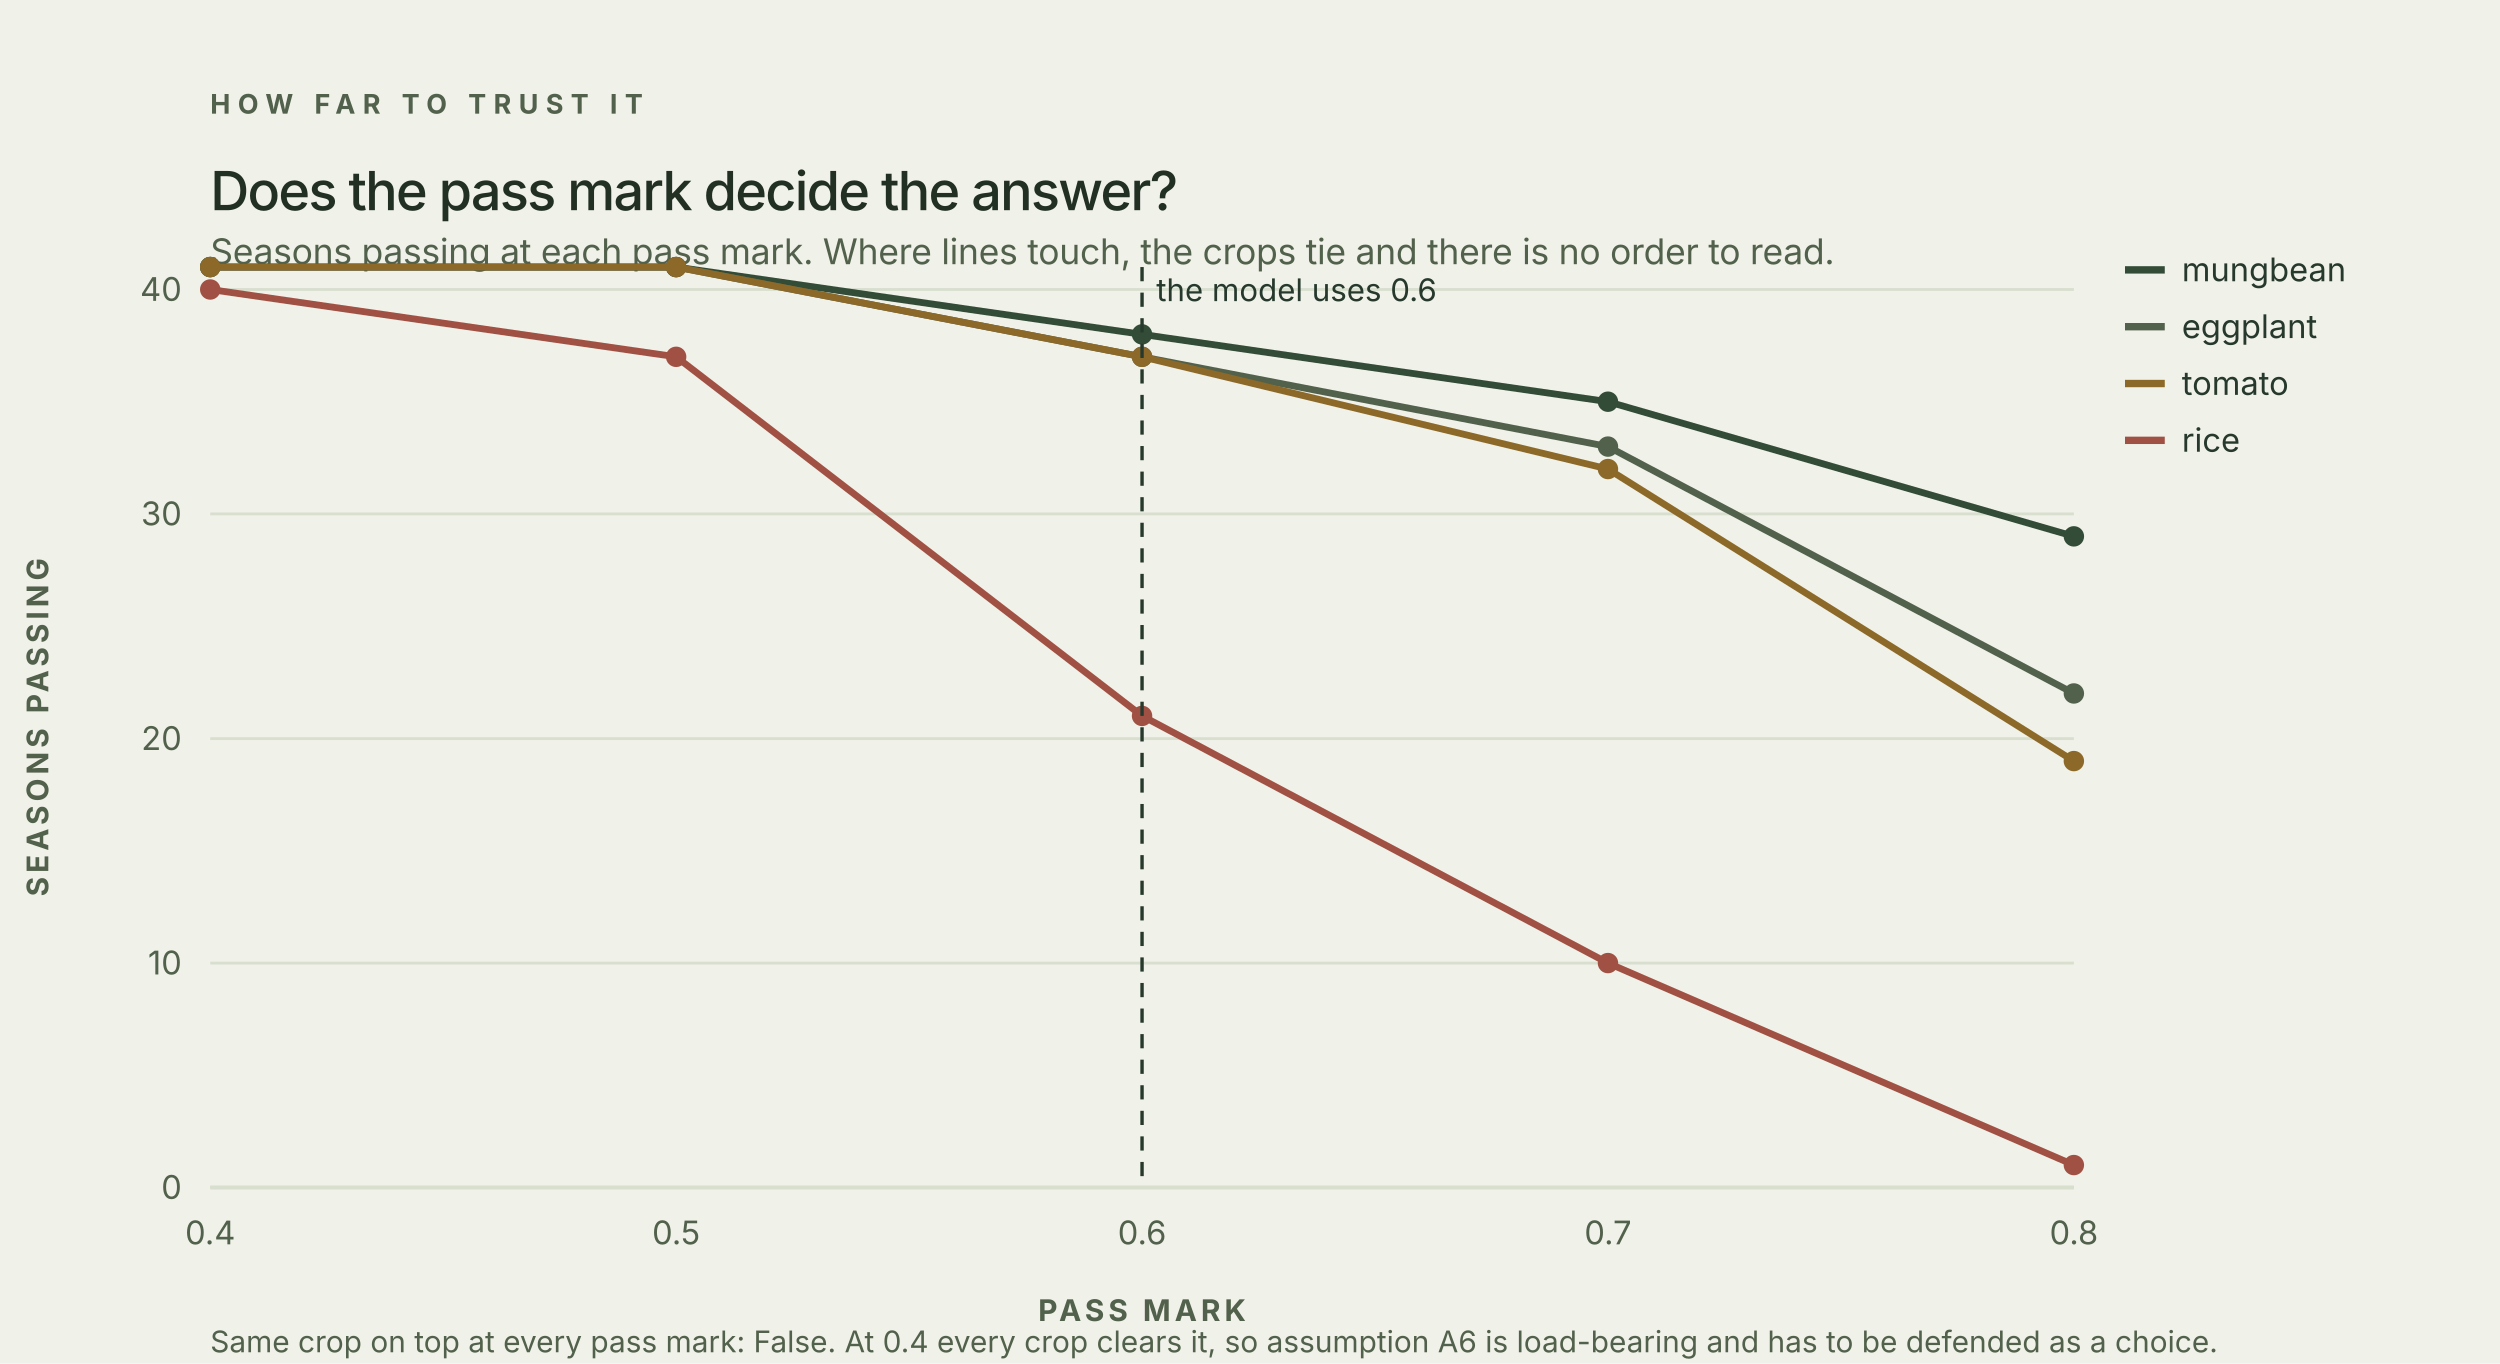
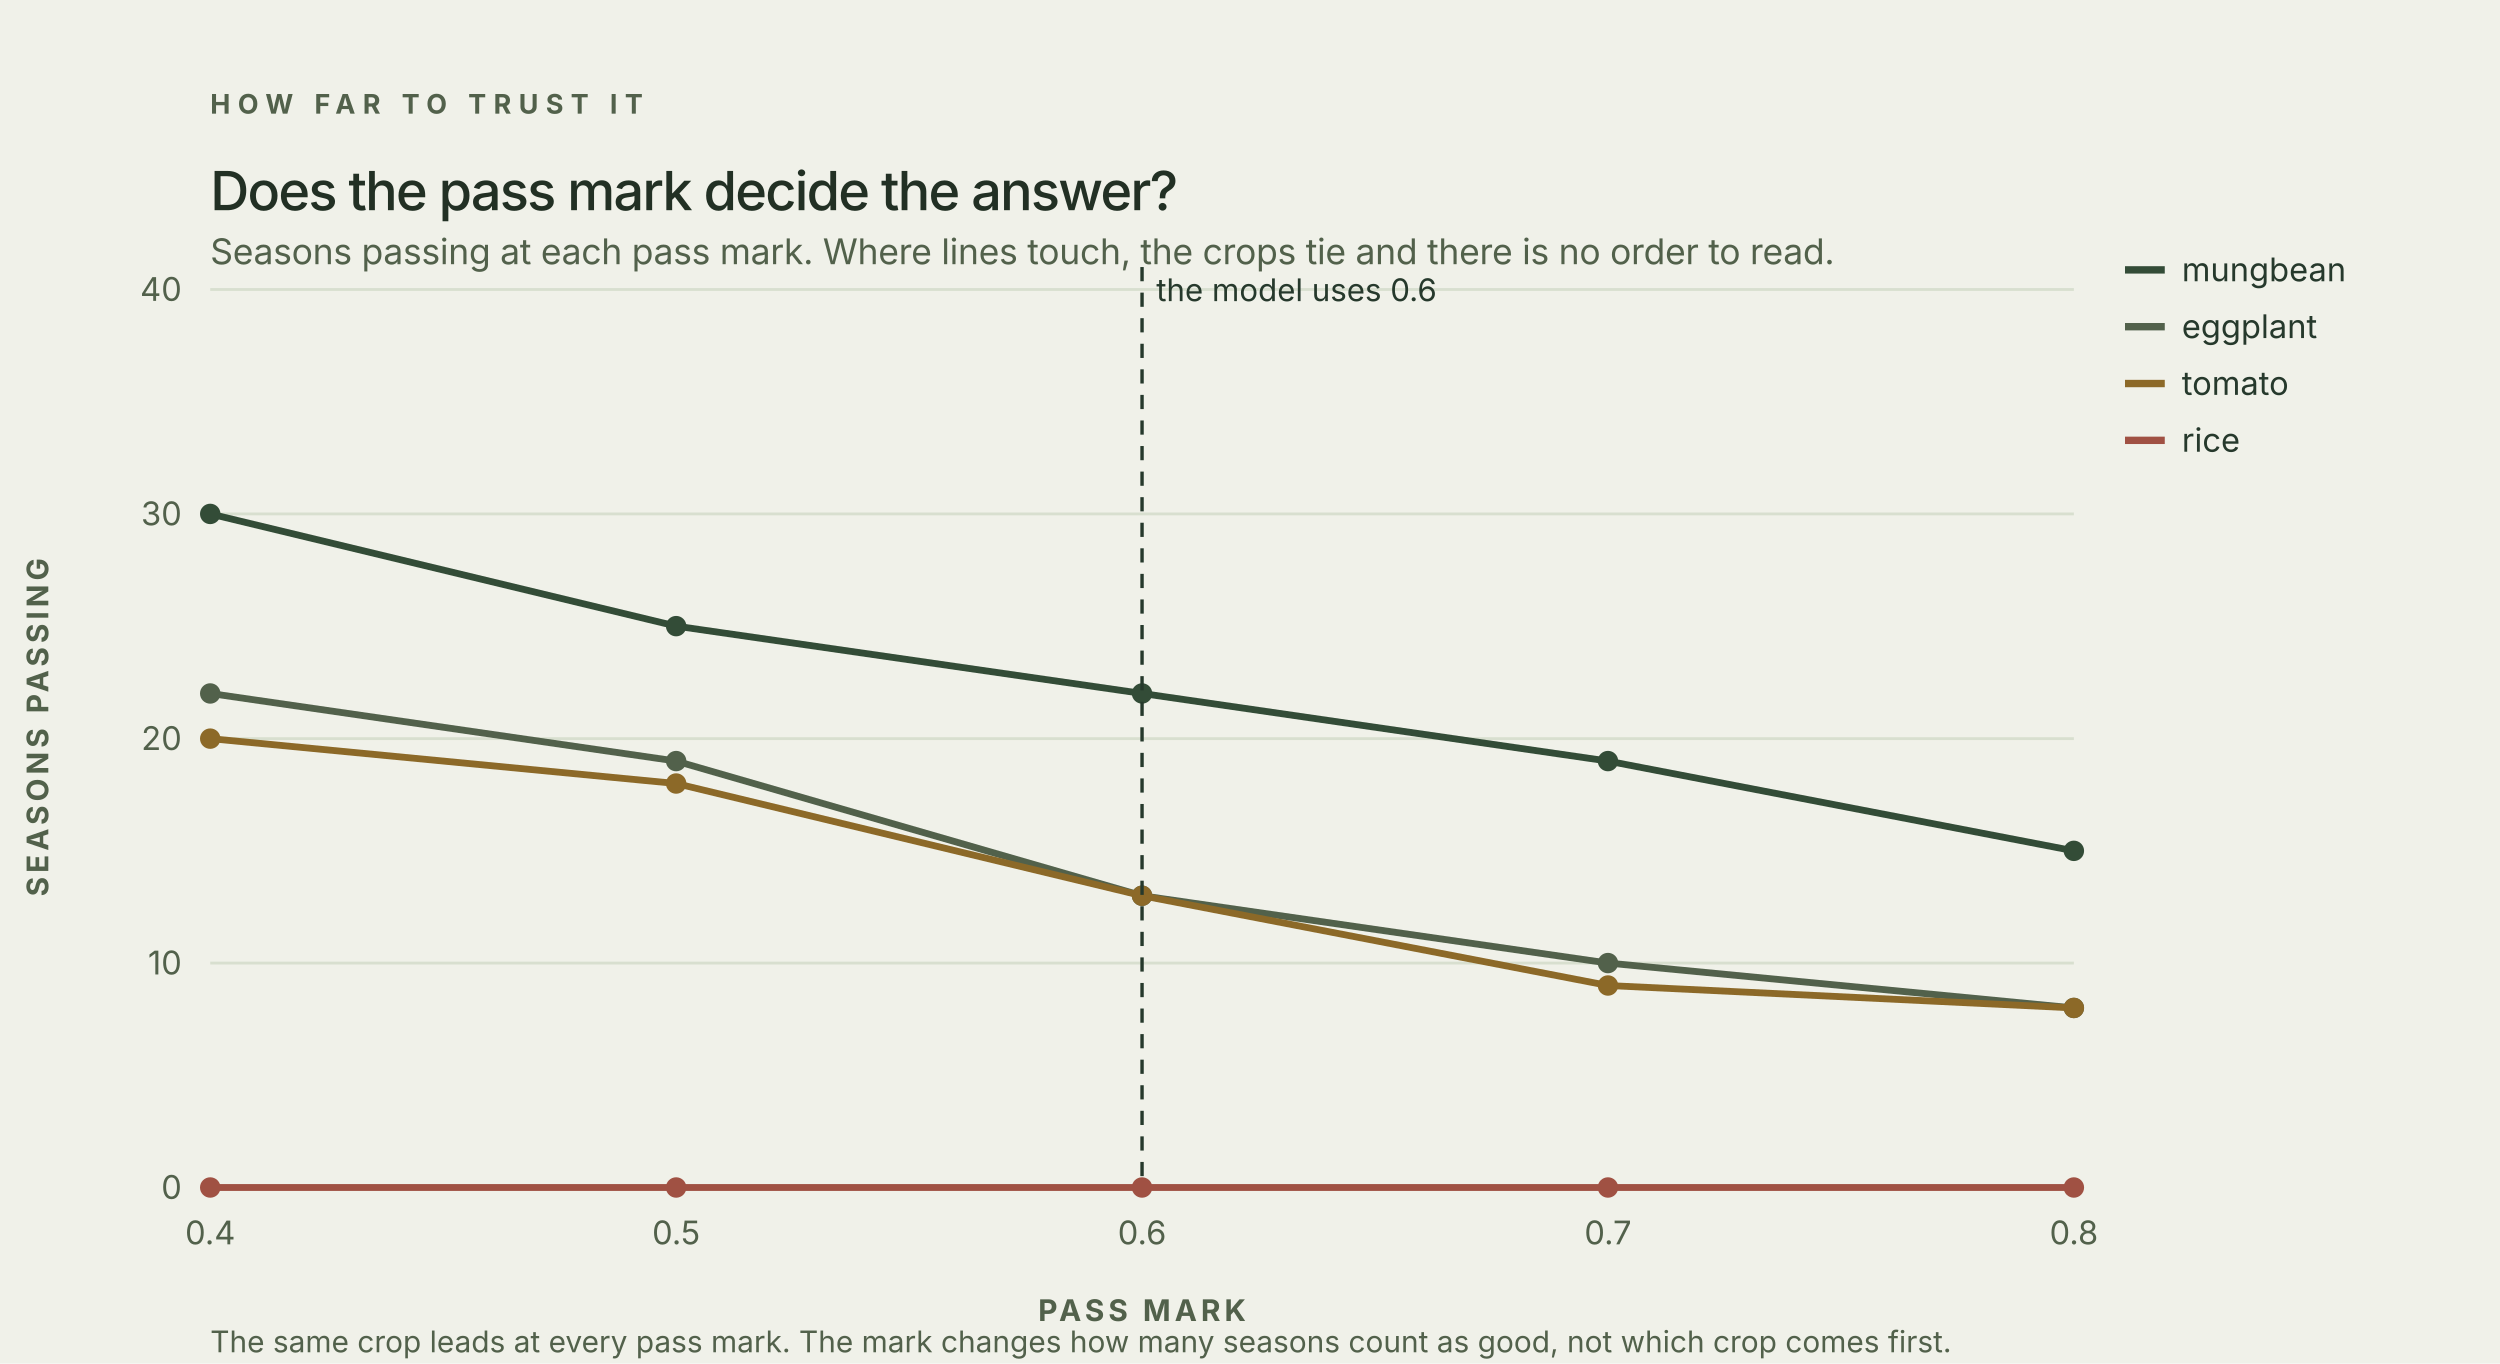
<svg xmlns="http://www.w3.org/2000/svg" width="880" height="480" viewBox="0 0 880 480">
  <rect width="880" height="480" fill="#f0f1e9" />
  <text x="74" y="40" font-size="9.5" font-weight="650" fill="#52614b" font-family="'DM Sans', -apple-system, 'Segoe UI', sans-serif" letter-spacing="2.6">HOW FAR TO TRUST IT</text>
  <text x="74" y="74" font-size="19" font-weight="550" fill="#223024" font-family="Manrope, 'DM Sans', -apple-system, 'Segoe UI', sans-serif" letter-spacing="-0.6">Does the pass mark decide the answer?</text>
  <text x="74" y="93" font-size="12.5" fill="#52614b" font-family="'DM Sans', -apple-system, 'Segoe UI', sans-serif" letter-spacing="-0.1">Seasons passing at each pass mark. Where lines touch, the crops tie and there is no order to read.</text>
  <line x1="74.0" y1="418.0" x2="730.0" y2="418.0" stroke="#d8dfcf" stroke-width="1.0" />
  <line x1="74.0" y1="339.0" x2="730.0" y2="339.0" stroke="#d8dfcf" stroke-width="1.0" />
  <line x1="74.0" y1="260.0" x2="730.0" y2="260.0" stroke="#d8dfcf" stroke-width="1.0" />
  <line x1="74.0" y1="180.9" x2="730.0" y2="180.9" stroke="#d8dfcf" stroke-width="1.0" />
  <line x1="74.0" y1="101.9" x2="730.0" y2="101.9" stroke="#d8dfcf" stroke-width="1.0" />
  <line x1="74.0" y1="418.0" x2="730.0" y2="418.0" stroke="#d8dfcf" stroke-width="1.4" />
  <text x="64.0" y="422.0" font-size="11.5" fill="#52614b" text-anchor="end" font-weight="400" font-family="'DM Sans', -apple-system, 'Segoe UI', sans-serif">0</text>
  <text x="64.0" y="343.0" font-size="11.5" fill="#52614b" text-anchor="end" font-weight="400" font-family="'DM Sans', -apple-system, 'Segoe UI', sans-serif">10</text>
  <text x="64.0" y="264.0" font-size="11.5" fill="#52614b" text-anchor="end" font-weight="400" font-family="'DM Sans', -apple-system, 'Segoe UI', sans-serif">20</text>
  <text x="64.0" y="184.9" font-size="11.5" fill="#52614b" text-anchor="end" font-weight="400" font-family="'DM Sans', -apple-system, 'Segoe UI', sans-serif">30</text>
  <text x="64.0" y="105.9" font-size="11.5" fill="#52614b" text-anchor="end" font-weight="400" font-family="'DM Sans', -apple-system, 'Segoe UI', sans-serif">40</text>
  <text x="74.0" y="438.0" font-size="11.5" fill="#52614b" text-anchor="middle" font-weight="400" font-family="'DM Sans', -apple-system, 'Segoe UI', sans-serif">0.4</text>
  <text x="238.0" y="438.0" font-size="11.5" fill="#52614b" text-anchor="middle" font-weight="400" font-family="'DM Sans', -apple-system, 'Segoe UI', sans-serif">0.5</text>
  <text x="402.0" y="438.0" font-size="11.5" fill="#52614b" text-anchor="middle" font-weight="400" font-family="'DM Sans', -apple-system, 'Segoe UI', sans-serif">0.6</text>
  <text x="566.0" y="438.0" font-size="11.5" fill="#52614b" text-anchor="middle" font-weight="400" font-family="'DM Sans', -apple-system, 'Segoe UI', sans-serif">0.7</text>
  <text x="730.0" y="438.0" font-size="11.5" fill="#52614b" text-anchor="middle" font-weight="400" font-family="'DM Sans', -apple-system, 'Segoe UI', sans-serif">0.8</text>
  <text x="402.0" y="465.0" font-size="10.5" fill="#52614b" text-anchor="middle" font-weight="650" font-family="'DM Sans', -apple-system, 'Segoe UI', sans-serif" letter-spacing="1.4">PASS MARK</text>
  <text x="17.0" y="256.0" font-size="10.5" fill="#52614b" text-anchor="middle" font-weight="650" font-family="'DM Sans', -apple-system, 'Segoe UI', sans-serif" letter-spacing="1.4" transform="rotate(-90 17.0 256.0)">SEASONS PASSING</text>
-   <path d="M 74.0 94.0 L 238.0 94.0 L 402.0 117.7 L 566.0 141.4 L 730.0 188.8" fill="none" fill-opacity="1.0" stroke="#334c37" stroke-width="2.4" stroke-linejoin="round" />
-   <circle cx="74.0" cy="94.0" r="3.6" fill="#334c37" fill-opacity="1.0" />
-   <circle cx="238.0" cy="94.0" r="3.6" fill="#334c37" fill-opacity="1.0" />
-   <circle cx="402.0" cy="117.7" r="3.6" fill="#334c37" fill-opacity="1.0" />
-   <circle cx="566.0" cy="141.4" r="3.6" fill="#334c37" fill-opacity="1.0" />
-   <circle cx="730.0" cy="188.8" r="3.6" fill="#334c37" fill-opacity="1.0" />
-   <path d="M 74.0 94.0 L 238.0 94.0 L 402.0 125.6 L 566.0 157.2 L 730.0 244.1" fill="none" fill-opacity="1.0" stroke="#52614b" stroke-width="2.4" stroke-linejoin="round" />
-   <circle cx="74.0" cy="94.0" r="3.6" fill="#52614b" fill-opacity="1.0" />
-   <circle cx="238.0" cy="94.0" r="3.6" fill="#52614b" fill-opacity="1.0" />
-   <circle cx="402.0" cy="125.6" r="3.6" fill="#52614b" fill-opacity="1.0" />
-   <circle cx="566.0" cy="157.2" r="3.6" fill="#52614b" fill-opacity="1.0" />
-   <circle cx="730.0" cy="244.1" r="3.6" fill="#52614b" fill-opacity="1.0" />
-   <path d="M 74.0 94.0 L 238.0 94.0 L 402.0 125.6 L 566.0 165.1 L 730.0 267.9" fill="none" fill-opacity="1.0" stroke="#8c6928" stroke-width="2.4" stroke-linejoin="round" />
-   <circle cx="74.0" cy="94.0" r="3.6" fill="#8c6928" fill-opacity="1.0" />
-   <circle cx="238.0" cy="94.0" r="3.6" fill="#8c6928" fill-opacity="1.0" />
-   <circle cx="402.0" cy="125.6" r="3.6" fill="#8c6928" fill-opacity="1.0" />
-   <circle cx="566.0" cy="165.1" r="3.6" fill="#8c6928" fill-opacity="1.0" />
-   <circle cx="730.0" cy="267.9" r="3.6" fill="#8c6928" fill-opacity="1.0" />
-   <path d="M 74.0 101.9 L 238.0 125.6 L 402.0 252.0 L 566.0 339.0 L 730.0 410.1" fill="none" fill-opacity="1.0" stroke="#a05143" stroke-width="2.4" stroke-linejoin="round" />
-   <circle cx="74.0" cy="101.9" r="3.6" fill="#a05143" fill-opacity="1.0" />
-   <circle cx="238.0" cy="125.6" r="3.6" fill="#a05143" fill-opacity="1.0" />
-   <circle cx="402.0" cy="252.0" r="3.6" fill="#a05143" fill-opacity="1.0" />
-   <circle cx="566.0" cy="339.0" r="3.6" fill="#a05143" fill-opacity="1.0" />
-   <circle cx="730.0" cy="410.1" r="3.6" fill="#a05143" fill-opacity="1.0" />
+   <path d="M 74.0 180.9 L 238.0 220.4 L 402.0 244.1 L 566.0 267.9 L 730.0 299.5" fill="none" fill-opacity="1.0" stroke="#334c37" stroke-width="2.4" stroke-linejoin="round" />
+   <circle cx="74.0" cy="180.9" r="3.6" fill="#334c37" fill-opacity="1.0" />
+   <circle cx="238.0" cy="220.4" r="3.6" fill="#334c37" fill-opacity="1.0" />
+   <circle cx="402.0" cy="244.1" r="3.6" fill="#334c37" fill-opacity="1.0" />
+   <circle cx="566.0" cy="267.9" r="3.6" fill="#334c37" fill-opacity="1.0" />
+   <circle cx="730.0" cy="299.5" r="3.6" fill="#334c37" fill-opacity="1.0" />
+   <path d="M 74.0 244.1 L 238.0 267.9 L 402.0 315.3 L 566.0 339.0 L 730.0 354.8" fill="none" fill-opacity="1.0" stroke="#52614b" stroke-width="2.4" stroke-linejoin="round" />
+   <circle cx="74.0" cy="244.1" r="3.6" fill="#52614b" fill-opacity="1.0" />
+   <circle cx="238.0" cy="267.9" r="3.6" fill="#52614b" fill-opacity="1.0" />
+   <circle cx="402.0" cy="315.3" r="3.6" fill="#52614b" fill-opacity="1.0" />
+   <circle cx="566.0" cy="339.0" r="3.6" fill="#52614b" fill-opacity="1.0" />
+   <circle cx="730.0" cy="354.8" r="3.6" fill="#52614b" fill-opacity="1.0" />
+   <path d="M 74.0 260.0 L 238.0 275.8 L 402.0 315.3 L 566.0 346.9 L 730.0 354.8" fill="none" fill-opacity="1.0" stroke="#8c6928" stroke-width="2.4" stroke-linejoin="round" />
+   <circle cx="74.0" cy="260.0" r="3.6" fill="#8c6928" fill-opacity="1.0" />
+   <circle cx="238.0" cy="275.8" r="3.6" fill="#8c6928" fill-opacity="1.0" />
+   <circle cx="402.0" cy="315.3" r="3.6" fill="#8c6928" fill-opacity="1.0" />
+   <circle cx="566.0" cy="346.9" r="3.6" fill="#8c6928" fill-opacity="1.0" />
+   <circle cx="730.0" cy="354.8" r="3.6" fill="#8c6928" fill-opacity="1.0" />
+   <path d="M 74.0 418.0 L 238.0 418.0 L 402.0 418.0 L 566.0 418.0 L 730.0 418.0" fill="none" fill-opacity="1.0" stroke="#a05143" stroke-width="2.4" stroke-linejoin="round" />
+   <circle cx="74.0" cy="418.0" r="3.6" fill="#a05143" fill-opacity="1.0" />
+   <circle cx="238.0" cy="418.0" r="3.6" fill="#a05143" fill-opacity="1.0" />
+   <circle cx="402.0" cy="418.0" r="3.6" fill="#a05143" fill-opacity="1.0" />
+   <circle cx="566.0" cy="418.0" r="3.6" fill="#a05143" fill-opacity="1.0" />
+   <circle cx="730.0" cy="418.0" r="3.6" fill="#a05143" fill-opacity="1.0" />
  <line x1="402.0" y1="94.0" x2="402.0" y2="418.0" stroke="#26392c" stroke-width="1.2" stroke-dasharray="5 4" />
  <text x="407.0" y="106.0" font-size="11" fill="#26392c" text-anchor="start" font-weight="400" font-family="'DM Sans', -apple-system, 'Segoe UI', sans-serif">the model uses 0.6</text>
  <line x1="748.0" y1="95.0" x2="762.0" y2="95.0" stroke="#334c37" stroke-width="2.6" />
  <text x="768.0" y="99.0" font-size="11.5" fill="#26392c" text-anchor="start" font-weight="400" font-family="'DM Sans', -apple-system, 'Segoe UI', sans-serif">mungbean</text>
  <line x1="748.0" y1="115.0" x2="762.0" y2="115.0" stroke="#52614b" stroke-width="2.6" />
  <text x="768.0" y="119.0" font-size="11.5" fill="#26392c" text-anchor="start" font-weight="400" font-family="'DM Sans', -apple-system, 'Segoe UI', sans-serif">eggplant</text>
  <line x1="748.0" y1="135.0" x2="762.0" y2="135.0" stroke="#8c6928" stroke-width="2.6" />
  <text x="768.0" y="139.0" font-size="11.5" fill="#26392c" text-anchor="start" font-weight="400" font-family="'DM Sans', -apple-system, 'Segoe UI', sans-serif">tomato</text>
  <line x1="748.0" y1="155.0" x2="762.0" y2="155.0" stroke="#a05143" stroke-width="2.6" />
  <text x="768.0" y="159.0" font-size="11.5" fill="#26392c" text-anchor="start" font-weight="400" font-family="'DM Sans', -apple-system, 'Segoe UI', sans-serif">rice</text>
-   <text x="74.0" y="476.0" font-size="10.5" fill="#52614b" text-anchor="start" font-weight="400" font-family="'DM Sans', -apple-system, 'Segoe UI', sans-serif">Same crop on top at every pass mark: False. At 0.4 every crop clears it, so assumption A6 is load-bearing and has to be defended as a choice.</text>
+   <text x="74.0" y="476.0" font-size="10.5" fill="#52614b" text-anchor="start" font-weight="400" font-family="'DM Sans', -apple-system, 'Segoe UI', sans-serif">The same crop leads at every pass mark. The mark changes how many seasons count as good, not which crop comes first.</text>
</svg>
